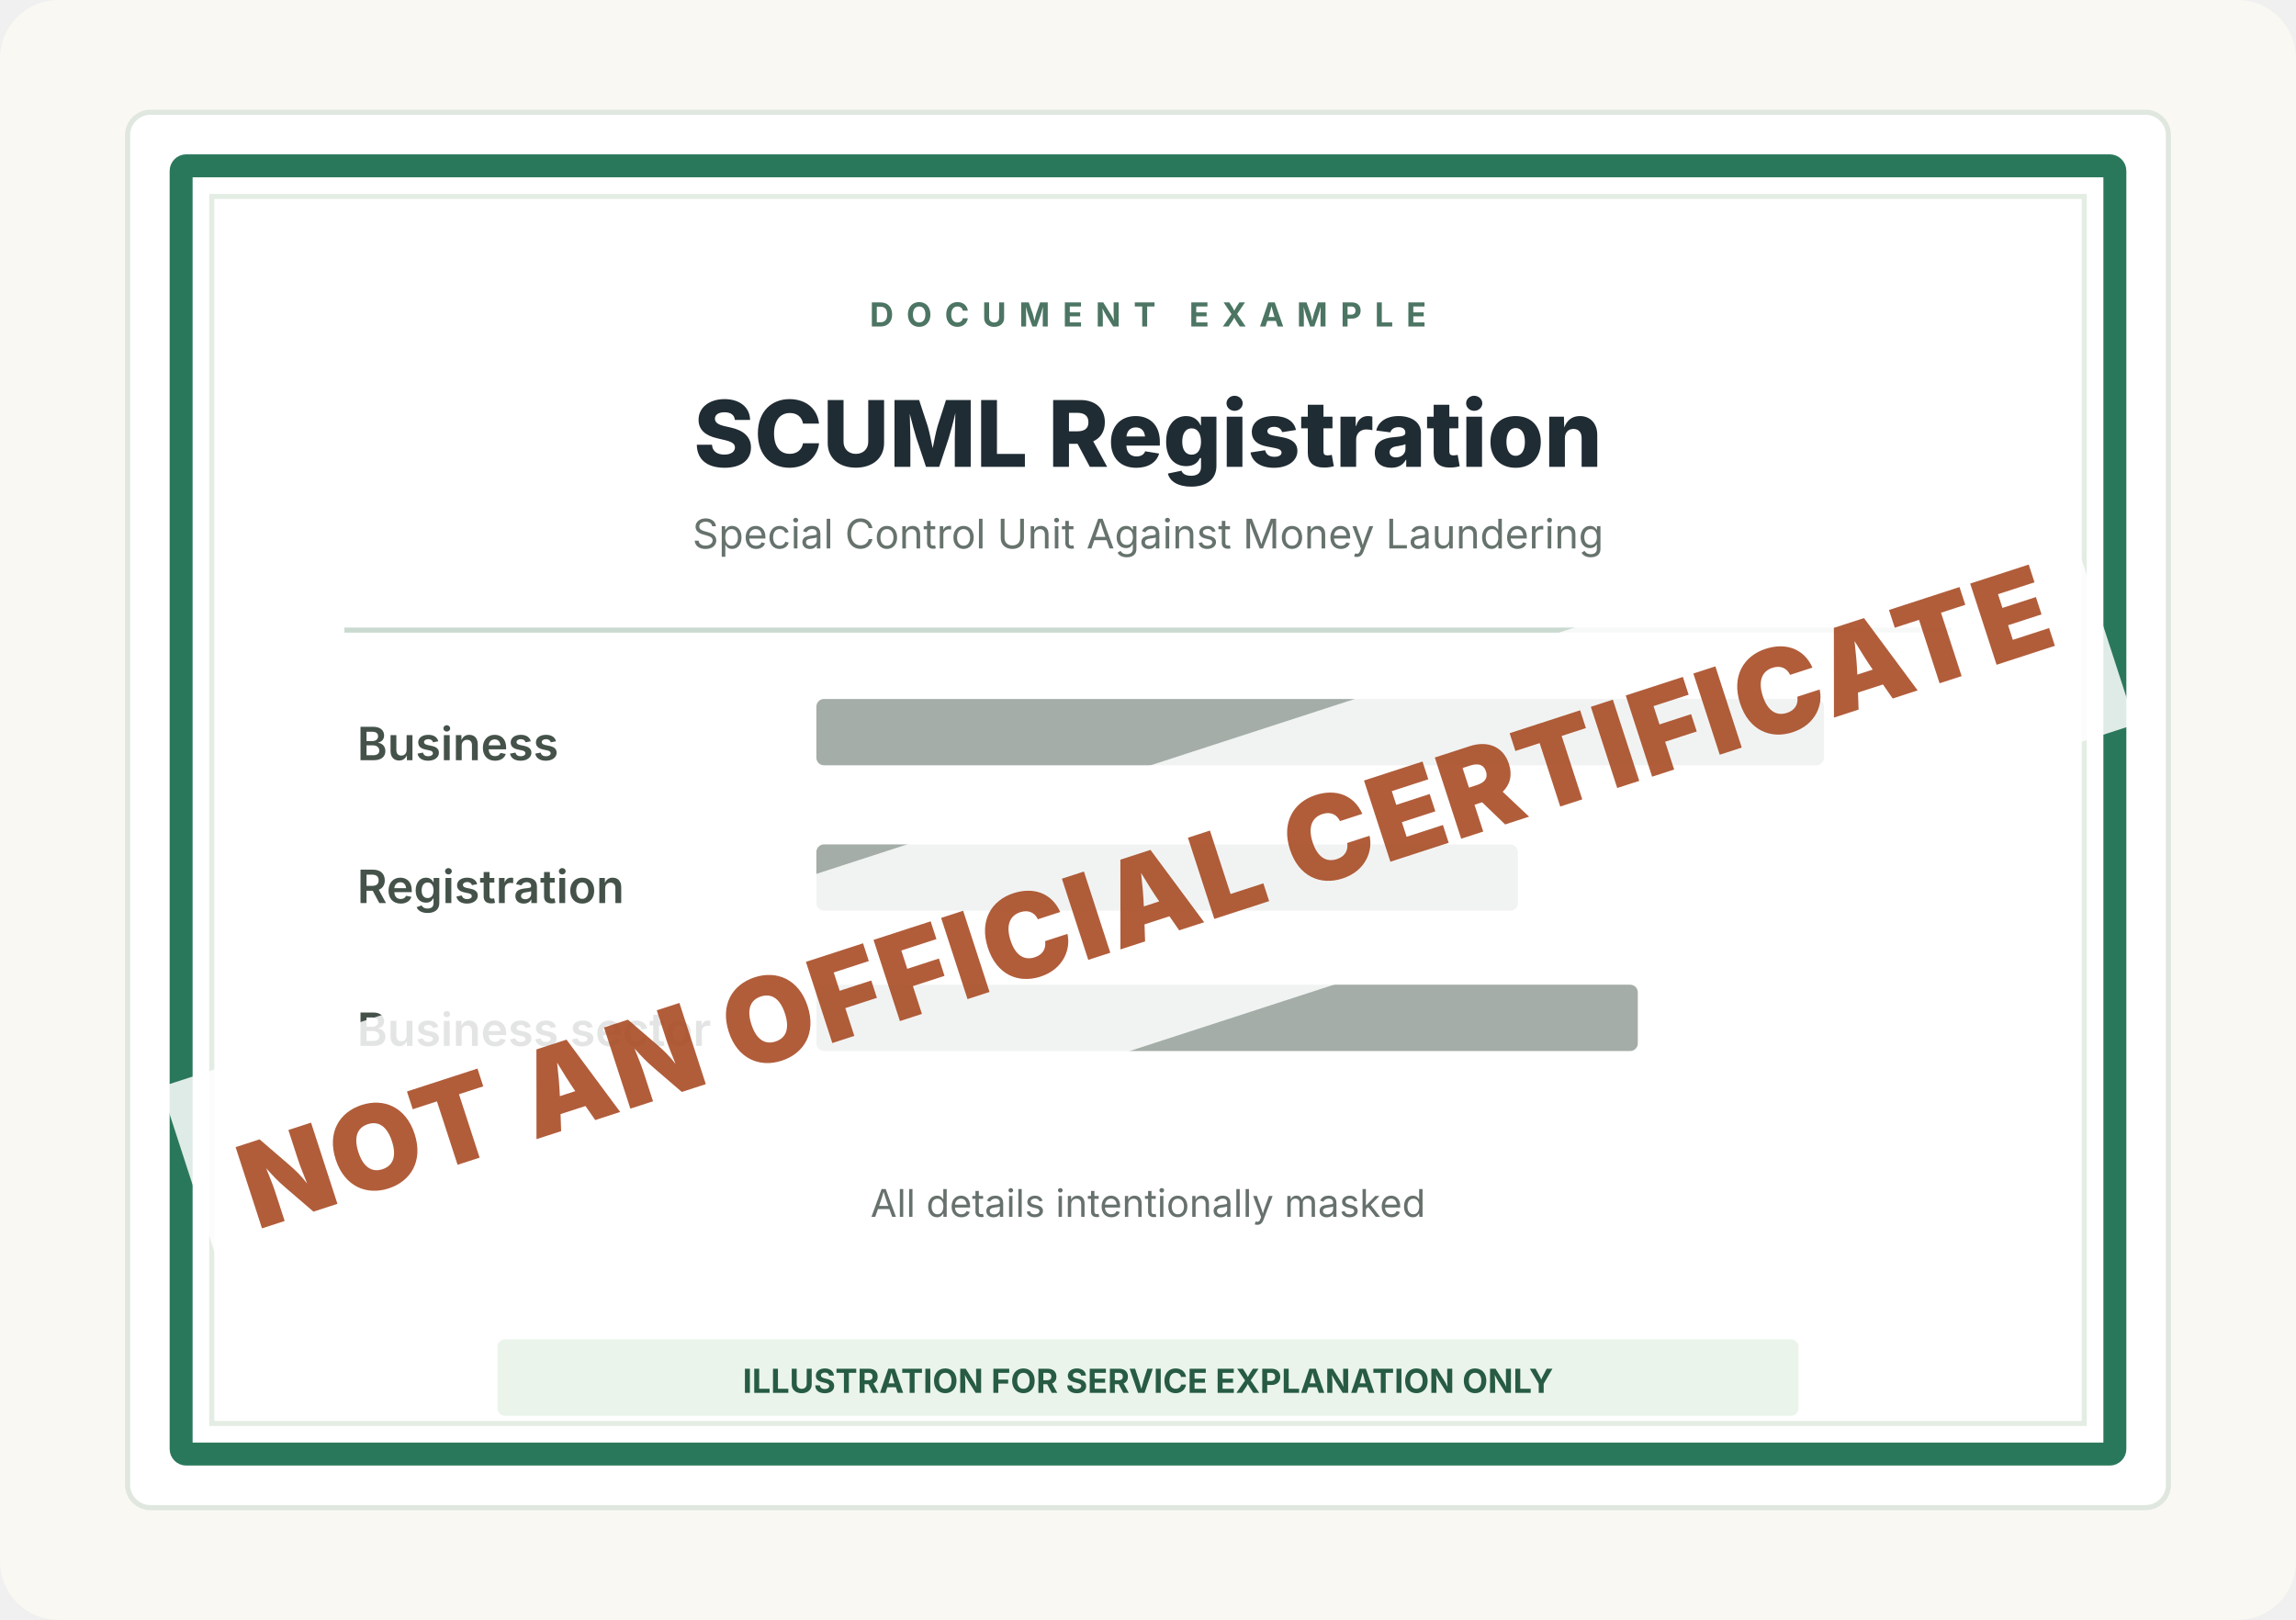
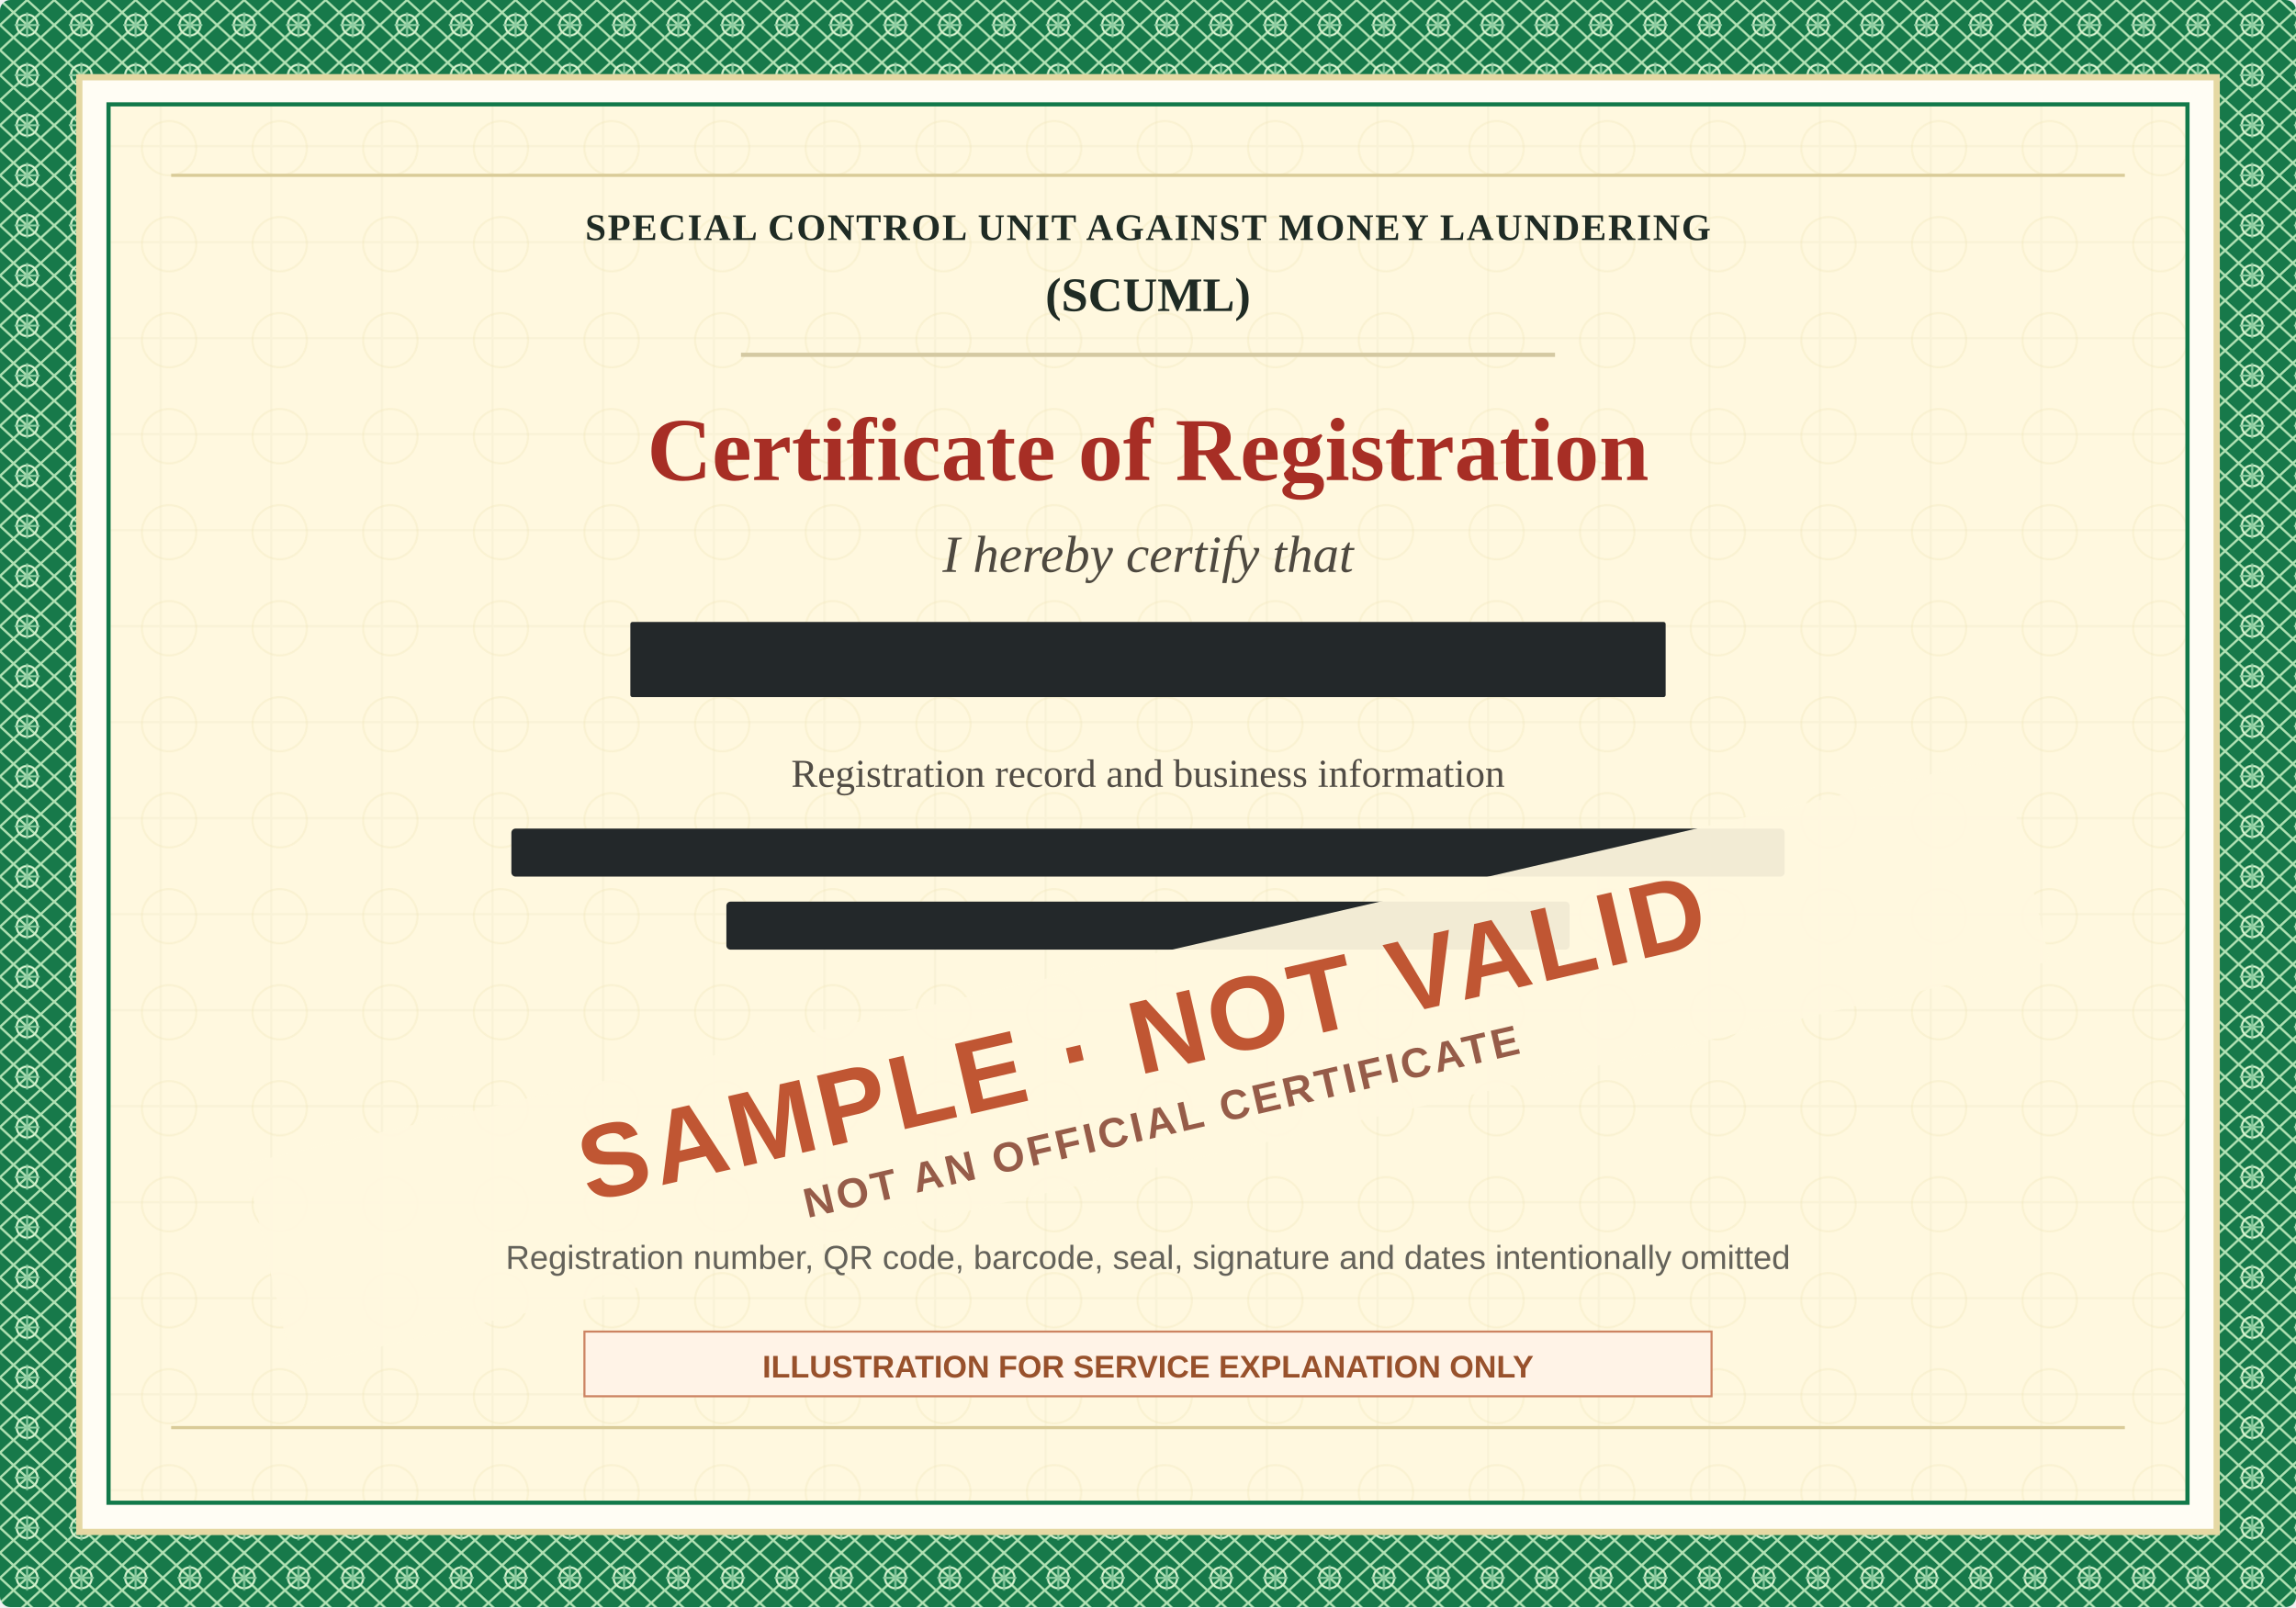
- <svg xmlns="http://www.w3.org/2000/svg" viewBox="0 0 900 635" role="img" aria-labelledby="title desc">
-   <rect width="900" height="635" rx="23" fill="#faf8f3" />
-   <rect x="50" y="44" width="800" height="547" rx="9" fill="#ffffff" stroke="#dfe7df" stroke-width="2" />
-   <rect x="71" y="65" width="758" height="505" rx="2" fill="none" stroke="#2a785b" stroke-width="9" />
-   <rect x="83" y="77" width="734" height="481" rx="0" fill="none" stroke="#e4ede4" stroke-width="2" />
-   <text x="450" y="128" font-family="Inter,Arial,sans-serif" font-size="13" letter-spacing="5" text-anchor="middle" fill="#4c7563" font-weight="700">DOCUMENT EXAMPLE</text>
-   <text x="450" y="183" font-family="Inter,Arial,sans-serif" font-size="36" text-anchor="middle" fill="#202c33" font-weight="800">SCUML Registration</text>
-   <text x="450" y="215" font-family="Inter,Arial,sans-serif" font-size="16" text-anchor="middle" fill="#66736c">Special Control Unit Against Money Laundering</text>
-   <path d="M135 247 H765" stroke="#cadad0" stroke-width="2" />
-   <text x="140" y="298" font-family="Inter,Arial,sans-serif" font-size="18" fill="#44524a" font-weight="600">Business</text>
-   <rect x="320" y="274" width="395" height="26" rx="3" fill="#a4ada7" />
-   <text x="140" y="354" font-family="Inter,Arial,sans-serif" font-size="18" fill="#44524a" font-weight="600">Registration</text>
-   <rect x="320" y="331" width="275" height="26" rx="3" fill="#a4ada7" />
-   <text x="140" y="410" font-family="Inter,Arial,sans-serif" font-size="18" fill="#44524a" font-weight="600">Business sector</text>
-   <rect x="320" y="386" width="322" height="26" rx="3" fill="#a4ada7" />
-   <text x="450" y="477" font-family="Inter,Arial,sans-serif" font-size="15" text-anchor="middle" fill="#67716c">All details intentionally masked</text>
-   <g transform="translate(450,355) rotate(-18)">
-     <rect x="-390" y="-52" width="780" height="104" fill="#fff" opacity=".85" />
-     <text text-anchor="middle" y="13" font-family="Inter,Arial,sans-serif" font-size="46" font-weight="900" letter-spacing="1" fill="#a74720" opacity=".88">NOT AN OFFICIAL CERTIFICATE</text>
+ <svg xmlns="http://www.w3.org/2000/svg" viewBox="0 0 1100 770" role="img" aria-labelledby="title desc">
+   <defs>
+     <pattern id="security" width="26" height="24" patternUnits="userSpaceOnUse">
+       <rect width="26" height="24" fill="#17794a" />
+       <path d="M0 12L13 0l13 12L13 24Z M0 0l26 24M26 0L0 24" fill="none" stroke="#afe0b2" stroke-width="1.1" />
+       <circle cx="13" cy="12" r="5" stroke="#d4f1cd" stroke-width="1" fill="none" />
+       <path d="M13 6v12m-6-6h12" stroke="#8bcba0" stroke-width="1" />
+     </pattern>
+     <pattern id="paper" width="53" height="46" patternUnits="userSpaceOnUse">
+       <rect width="53" height="46" fill="#fff8df" />
+       <path d="M0 24h53M24 0v46" stroke="#dbd1a9" opacity=".16" stroke-width="1" />
+       <circle cx="28" cy="25" r="13" fill="none" stroke="#f0e6bb" opacity=".36" />
+     </pattern>
+   </defs>
+   <rect width="1100" height="770" rx="5" fill="url(#security)" />
+   <rect x="38" y="37" width="1024" height="697" fill="#fffdf4" stroke="#e5d8a3" stroke-width="3" />
+   <rect x="52" y="50" width="996" height="670" fill="url(#paper)" stroke="#12794a" stroke-width="2" />
+   <path d="M82 84H1018M82 684H1018" stroke="#d9cb98" stroke-width="1.5" />
+   <text x="550" y="115" text-anchor="middle" font-family="Georgia,'Times New Roman',serif" font-size="18" font-weight="700" fill="#1f2b24" letter-spacing=".75">SPECIAL CONTROL UNIT AGAINST MONEY LAUNDERING</text>
+   <text x="550" y="149" text-anchor="middle" font-family="Georgia,'Times New Roman',serif" font-size="23" font-weight="700" fill="#1f2b24">(SCUML)</text>
+   <path d="M355 170H745" stroke="#d4c9a2" stroke-width="2" />
+   <text x="550" y="230" text-anchor="middle" font-family="Georgia,'Times New Roman',serif" font-size="43" fill="#a72e25" font-weight="700">Certificate of Registration</text>
+   <text x="550" y="274" text-anchor="middle" font-family="Georgia,'Times New Roman',serif" font-size="25" font-style="italic" fill="#4e4940">I hereby certify that</text>
+   <rect x="302" y="298" width="496" height="36" rx="1" fill="#23282a" />
+   <text x="550" y="377" text-anchor="middle" font-family="Georgia,'Times New Roman',serif" font-size="19" fill="#514c45">Registration record and business information</text>
+   <rect x="245" y="397" width="610" height="23" rx="2" fill="#23282a" />
+   <rect x="348" y="432" width="404" height="23" rx="2" fill="#23282a" />
+   <g transform="translate(550,510) rotate(-13)">
+     <rect x="-432" y="-51" width="864" height="100" rx="2" fill="#fff8df" opacity=".94" />
+     <text text-anchor="middle" y="4" font-family="Arial,Helvetica,sans-serif" font-size="50" fill="#c05633" font-weight="900" letter-spacing="2">SAMPLE · NOT VALID</text>
+     <text text-anchor="middle" y="35" font-family="Arial,Helvetica,sans-serif" font-size="20" fill="#965c49" font-weight="800" letter-spacing="1.6">NOT AN OFFICIAL CERTIFICATE</text>
  </g>
-   <rect x="195" y="525" width="510" height="30" rx="3" fill="#eaf4eb" />
-   <text x="450" y="546" text-anchor="middle" font-family="Inter,Arial,sans-serif" font-size="13" font-weight="750" fill="#275b43">ILLUSTRATION FOR SERVICE EXPLANATION ONLY</text>
+   <text x="550" y="608" text-anchor="middle" font-family="Arial,Helvetica,sans-serif" font-size="16" fill="#64625a">Registration number, QR code, barcode, seal, signature and dates intentionally omitted</text>
+   <rect x="280" y="638" width="540" height="31" fill="#fff3e7" stroke="#cc8362" stroke-width="1" />
+   <text x="550" y="660" text-anchor="middle" font-family="Arial,Helvetica,sans-serif" font-size="15" font-weight="800" fill="#98512c">ILLUSTRATION FOR SERVICE EXPLANATION ONLY</text>
</svg>
